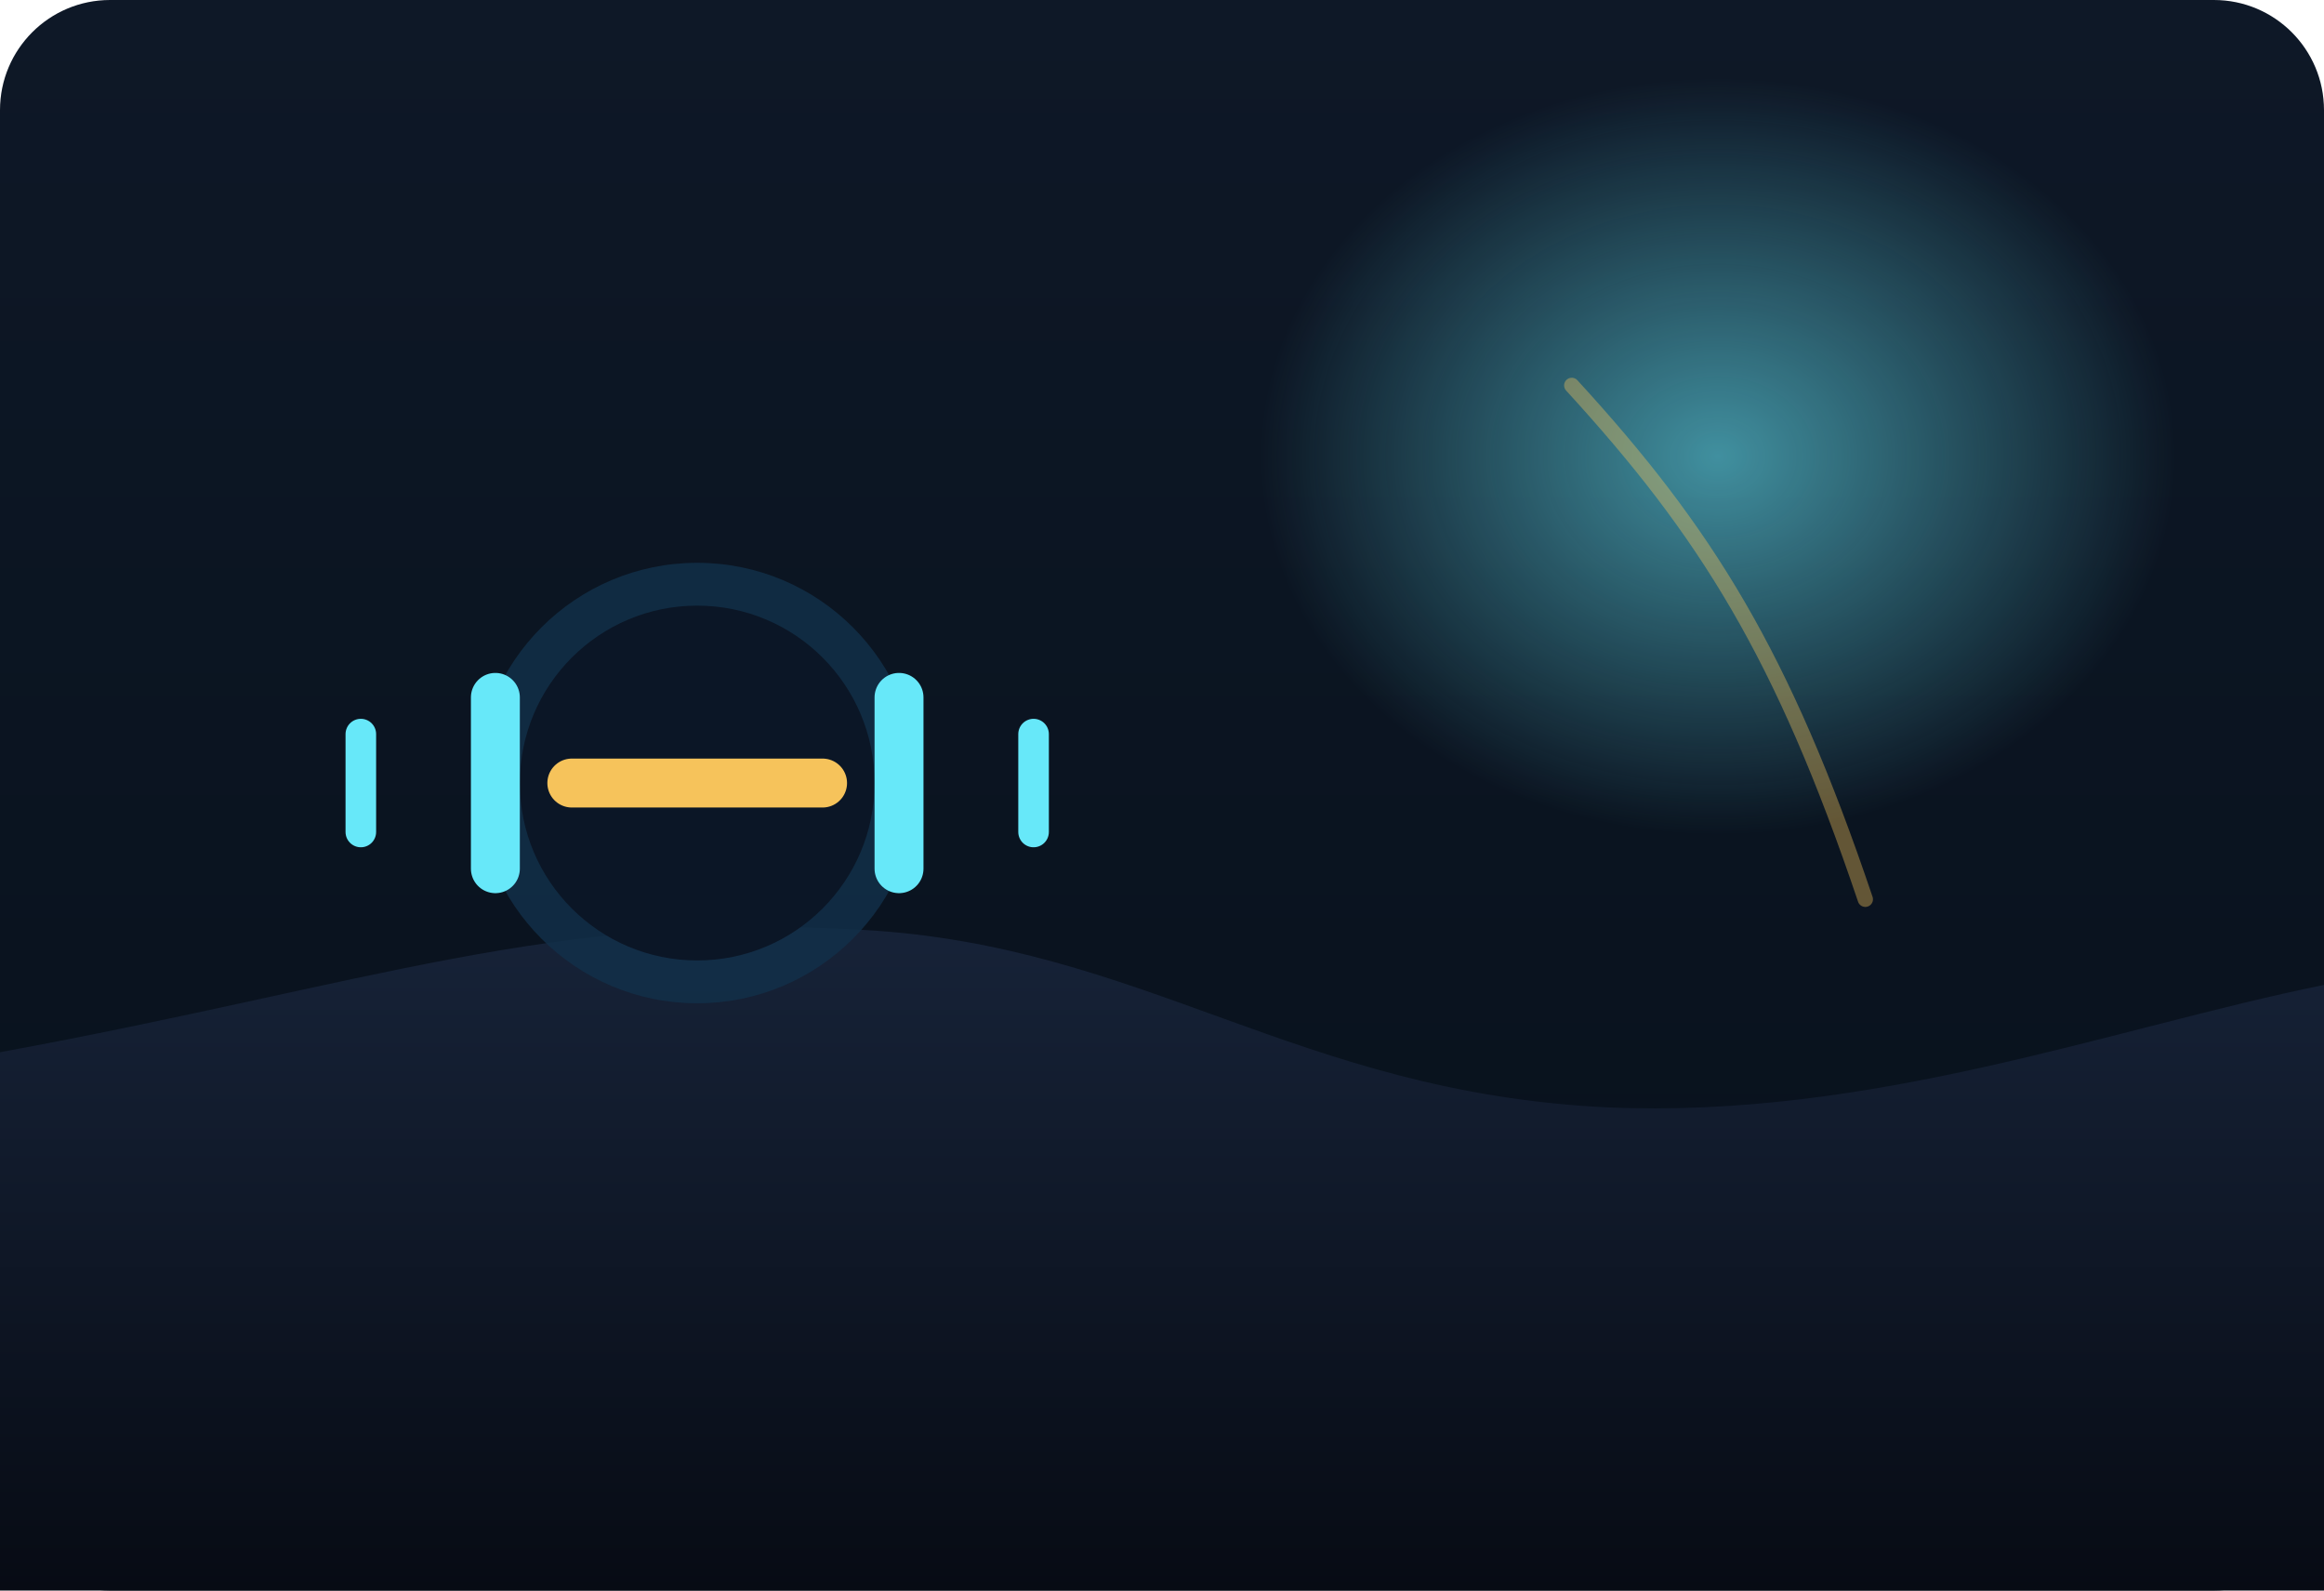
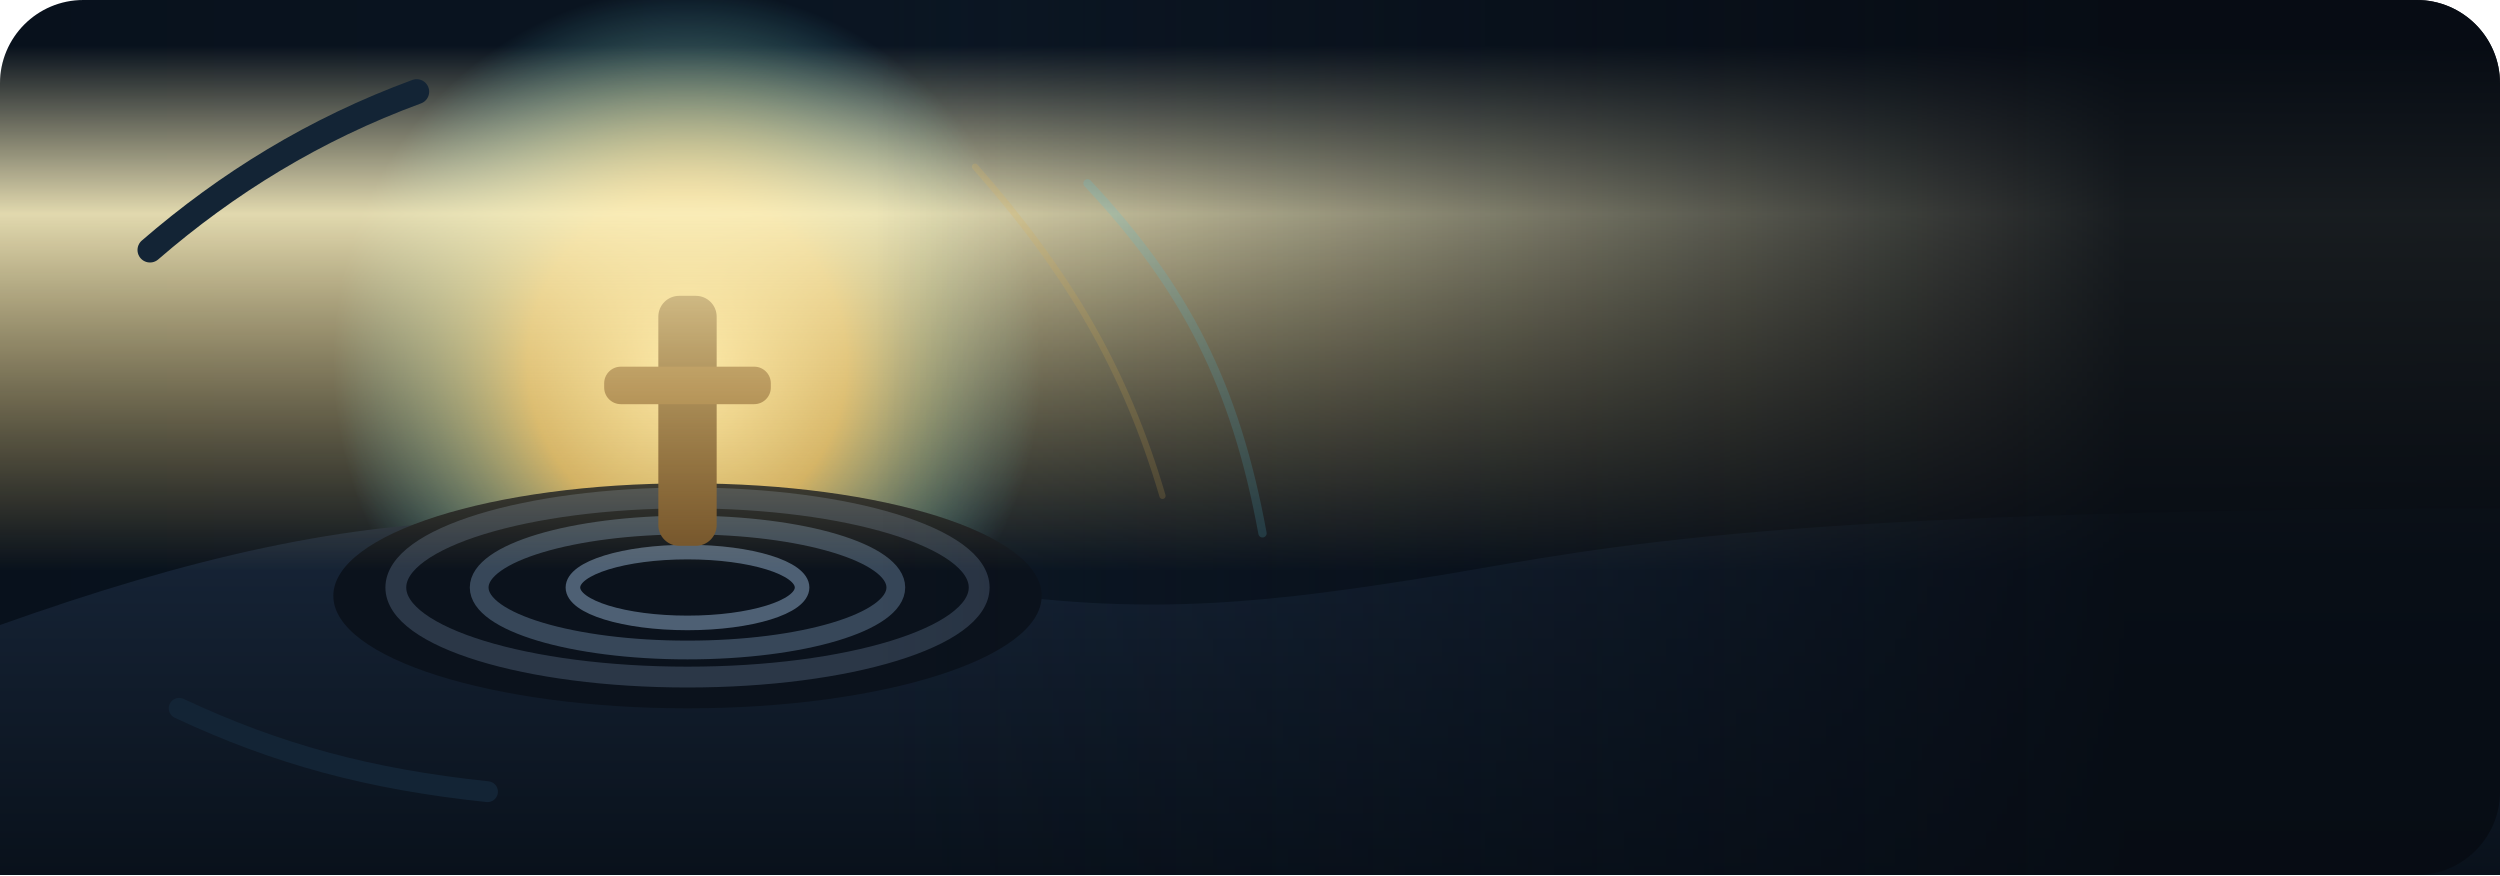
- <svg xmlns="http://www.w3.org/2000/svg" width="760" height="520" viewBox="0 0 760 520" fill="none">
+ <svg xmlns="http://www.w3.org/2000/svg" width="1200" height="420" viewBox="0 0 1200 420" fill="none">
  <defs>
-     <linearGradient id="bg" x1="380" y1="0" x2="380" y2="520" gradientUnits="userSpaceOnUse">
-       <stop stop-color="#0E1827" />
-       <stop offset="1" stop-color="#07101A" />
+     <linearGradient id="bg" x1="0" y1="0" x2="1200" y2="0" gradientUnits="userSpaceOnUse">
+       <stop stop-color="#08111C" />
+       <stop offset="0.4" stop-color="#0B1623" />
+       <stop offset="1" stop-color="#090D15" />
    </linearGradient>
-     <radialGradient id="glow" cx="0" cy="0" r="1" gradientUnits="userSpaceOnUse" gradientTransform="translate(562 149) rotate(90) scale(124 150)">
-       <stop stop-color="#67E8F9" stop-opacity="0.58" />
+     <radialGradient id="beamGlow" cx="0" cy="0" r="1" gradientUnits="userSpaceOnUse" gradientTransform="translate(330 174) rotate(90) scale(180 170)">
+       <stop stop-color="#FFF1B5" />
+       <stop offset="0.45" stop-color="#F3C969" stop-opacity="0.82" />
      <stop offset="1" stop-color="#67E8F9" stop-opacity="0" />
    </radialGradient>
-     <linearGradient id="floor" x1="380" y1="309" x2="380" y2="520" gradientUnits="userSpaceOnUse">
-       <stop stop-color="#162237" />
-       <stop offset="1" stop-color="#070B14" />
+     <linearGradient id="floor" x1="340" y1="252" x2="340" y2="420" gradientUnits="userSpaceOnUse">
+       <stop stop-color="#172538" />
+       <stop offset="1" stop-color="#09111B" />
+     </linearGradient>
+     <linearGradient id="beam" x1="340" y1="22" x2="340" y2="274" gradientUnits="userSpaceOnUse">
+       <stop stop-color="#FFF4C2" stop-opacity="0" />
+       <stop offset="0.32" stop-color="#FFF4C2" stop-opacity="0.88" />
+       <stop offset="1" stop-color="#F3C969" stop-opacity="0" />
+     </linearGradient>
+     <linearGradient id="fadeRight" x1="420" y1="0" x2="1020" y2="0" gradientUnits="userSpaceOnUse">
+       <stop stop-color="#08111C" stop-opacity="0" />
+       <stop offset="1" stop-color="#070C14" stop-opacity="0.92" />
    </linearGradient>
  </defs>
-   <rect width="760" height="520" rx="36" fill="url(#bg)" />
-   <rect width="760" height="520" rx="36" fill="url(#glow)" />
-   <path d="M0 344C120 322 180 298 282 304C374 309 424 357 525 362C612 366 691 336 760 322V520H0V344Z" fill="url(#floor)" />
-   <circle cx="228" cy="256" r="72" fill="#12304A" fill-opacity="0.82" />
-   <circle cx="228" cy="256" r="58" fill="#0B1626" />
-   <path d="M187 256H269" stroke="#F6C35B" stroke-width="16" stroke-linecap="round" />
-   <path d="M162 228V284" stroke="#67E8F9" stroke-width="16" stroke-linecap="round" />
-   <path d="M294 228V284" stroke="#67E8F9" stroke-width="16" stroke-linecap="round" />
-   <path d="M118 240V272" stroke="#67E8F9" stroke-width="10" stroke-linecap="round" />
-   <path d="M338 240V272" stroke="#67E8F9" stroke-width="10" stroke-linecap="round" />
-   <path d="M514 126C558 174 583 214 610 294" stroke="#F6C35B" stroke-opacity="0.38" stroke-width="5" stroke-linecap="round" />
+   <rect width="1200" height="420" rx="40" fill="url(#bg)" />
+   <rect width="1200" height="420" rx="40" fill="url(#beamGlow)" />
+   <path d="M0 300C90 268 166 250 244 250C321 250 392 273 471 284C553 296 612 289 692 276C775 262 849 245 1200 244V420H0V300Z" fill="url(#floor)" />
+   <ellipse cx="330" cy="286" rx="170" ry="54" fill="#0B121C" />
+   <ellipse cx="330" cy="282" rx="140" ry="43" stroke="#2B3747" stroke-width="10" />
+   <ellipse cx="330" cy="282" rx="100" ry="30" stroke="#374759" stroke-width="9" />
+   <ellipse cx="330" cy="282" rx="55" ry="17" stroke="#4E6074" stroke-width="7" />
+   <rect x="316" y="142" width="28" height="120" rx="10" fill="#6F5029" />
+   <rect x="290" y="176" width="80" height="18" rx="8" fill="#866130" />
+   <rect x="0" y="0" width="1200" height="420" rx="40" fill="url(#beam)" />
+   <path d="M72 120C109 88 151 62 200 44" stroke="#132435" stroke-width="12" stroke-linecap="round" />
+   <path d="M86 340C133 362 177 374 234 380" stroke="#132435" stroke-width="10" stroke-linecap="round" />
+   <path d="M522 88C569 138 593 185 606 256" stroke="#6DE6FF" stroke-opacity="0.2" stroke-width="4" stroke-linecap="round" />
+   <path d="M468 80C513 131 540 177 558 238" stroke="#F6C35B" stroke-opacity="0.2" stroke-width="3" stroke-linecap="round" />
+   <rect width="1200" height="420" rx="40" fill="url(#fadeRight)" />
</svg>
